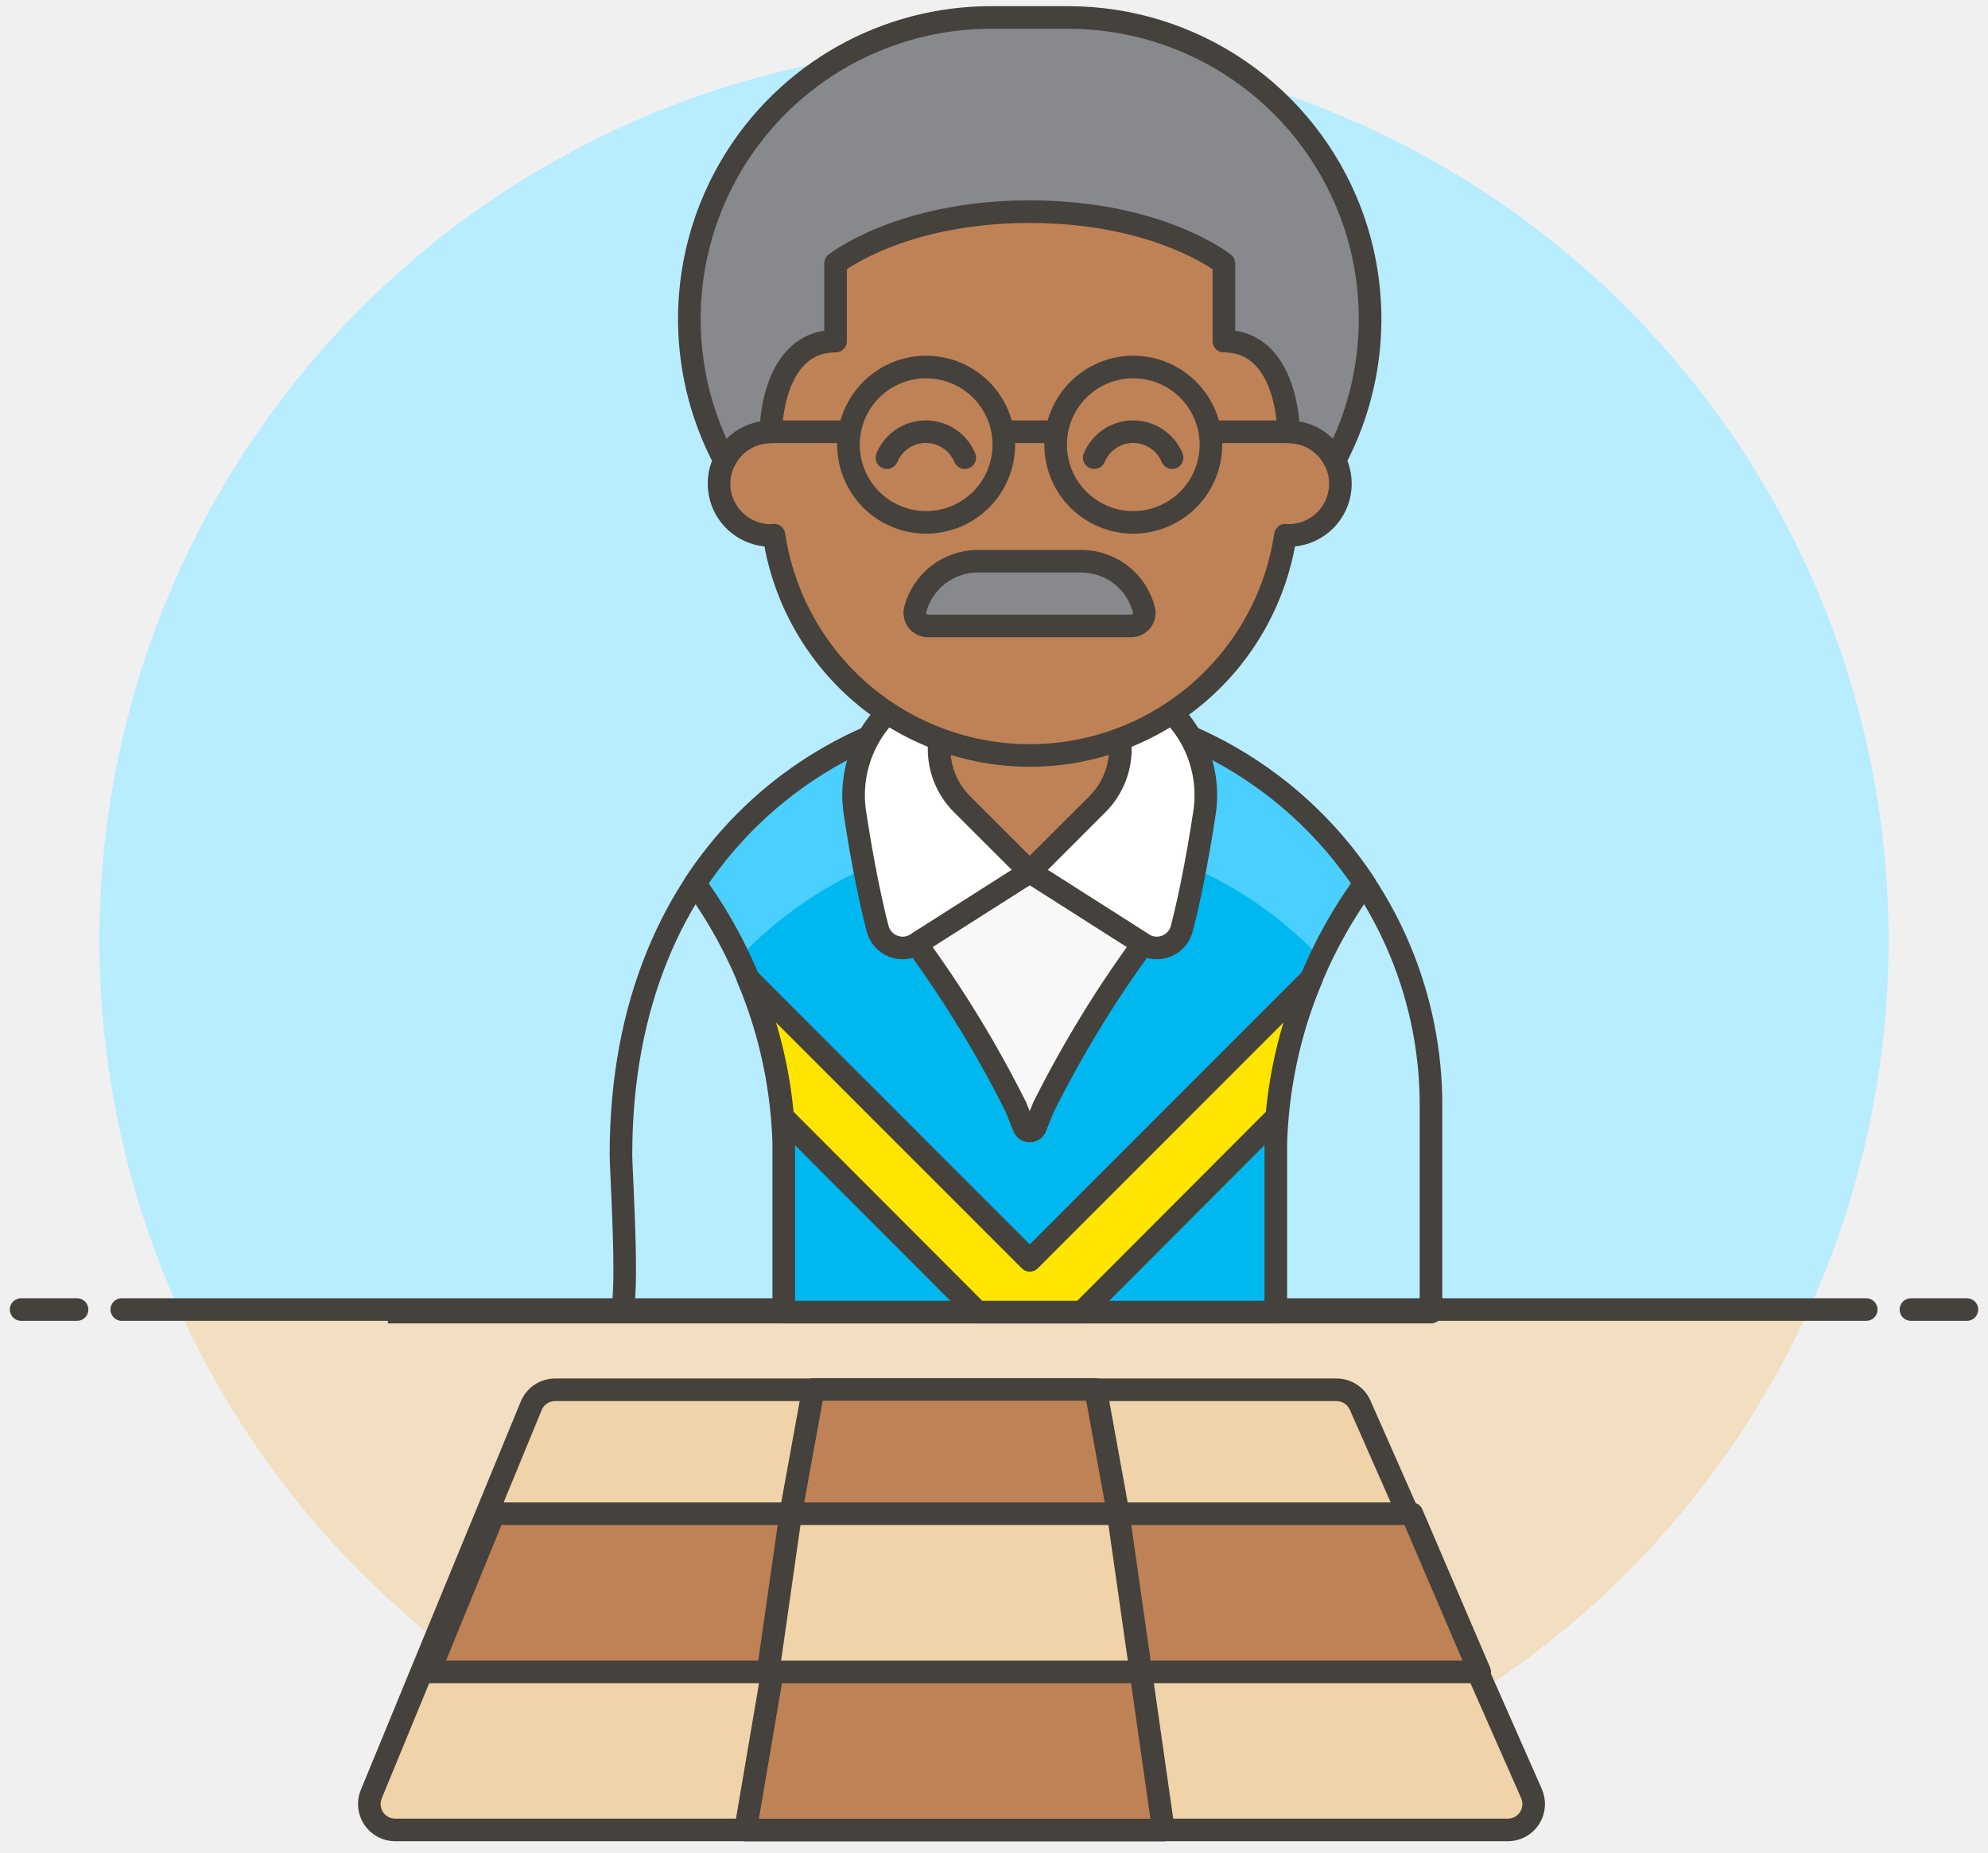
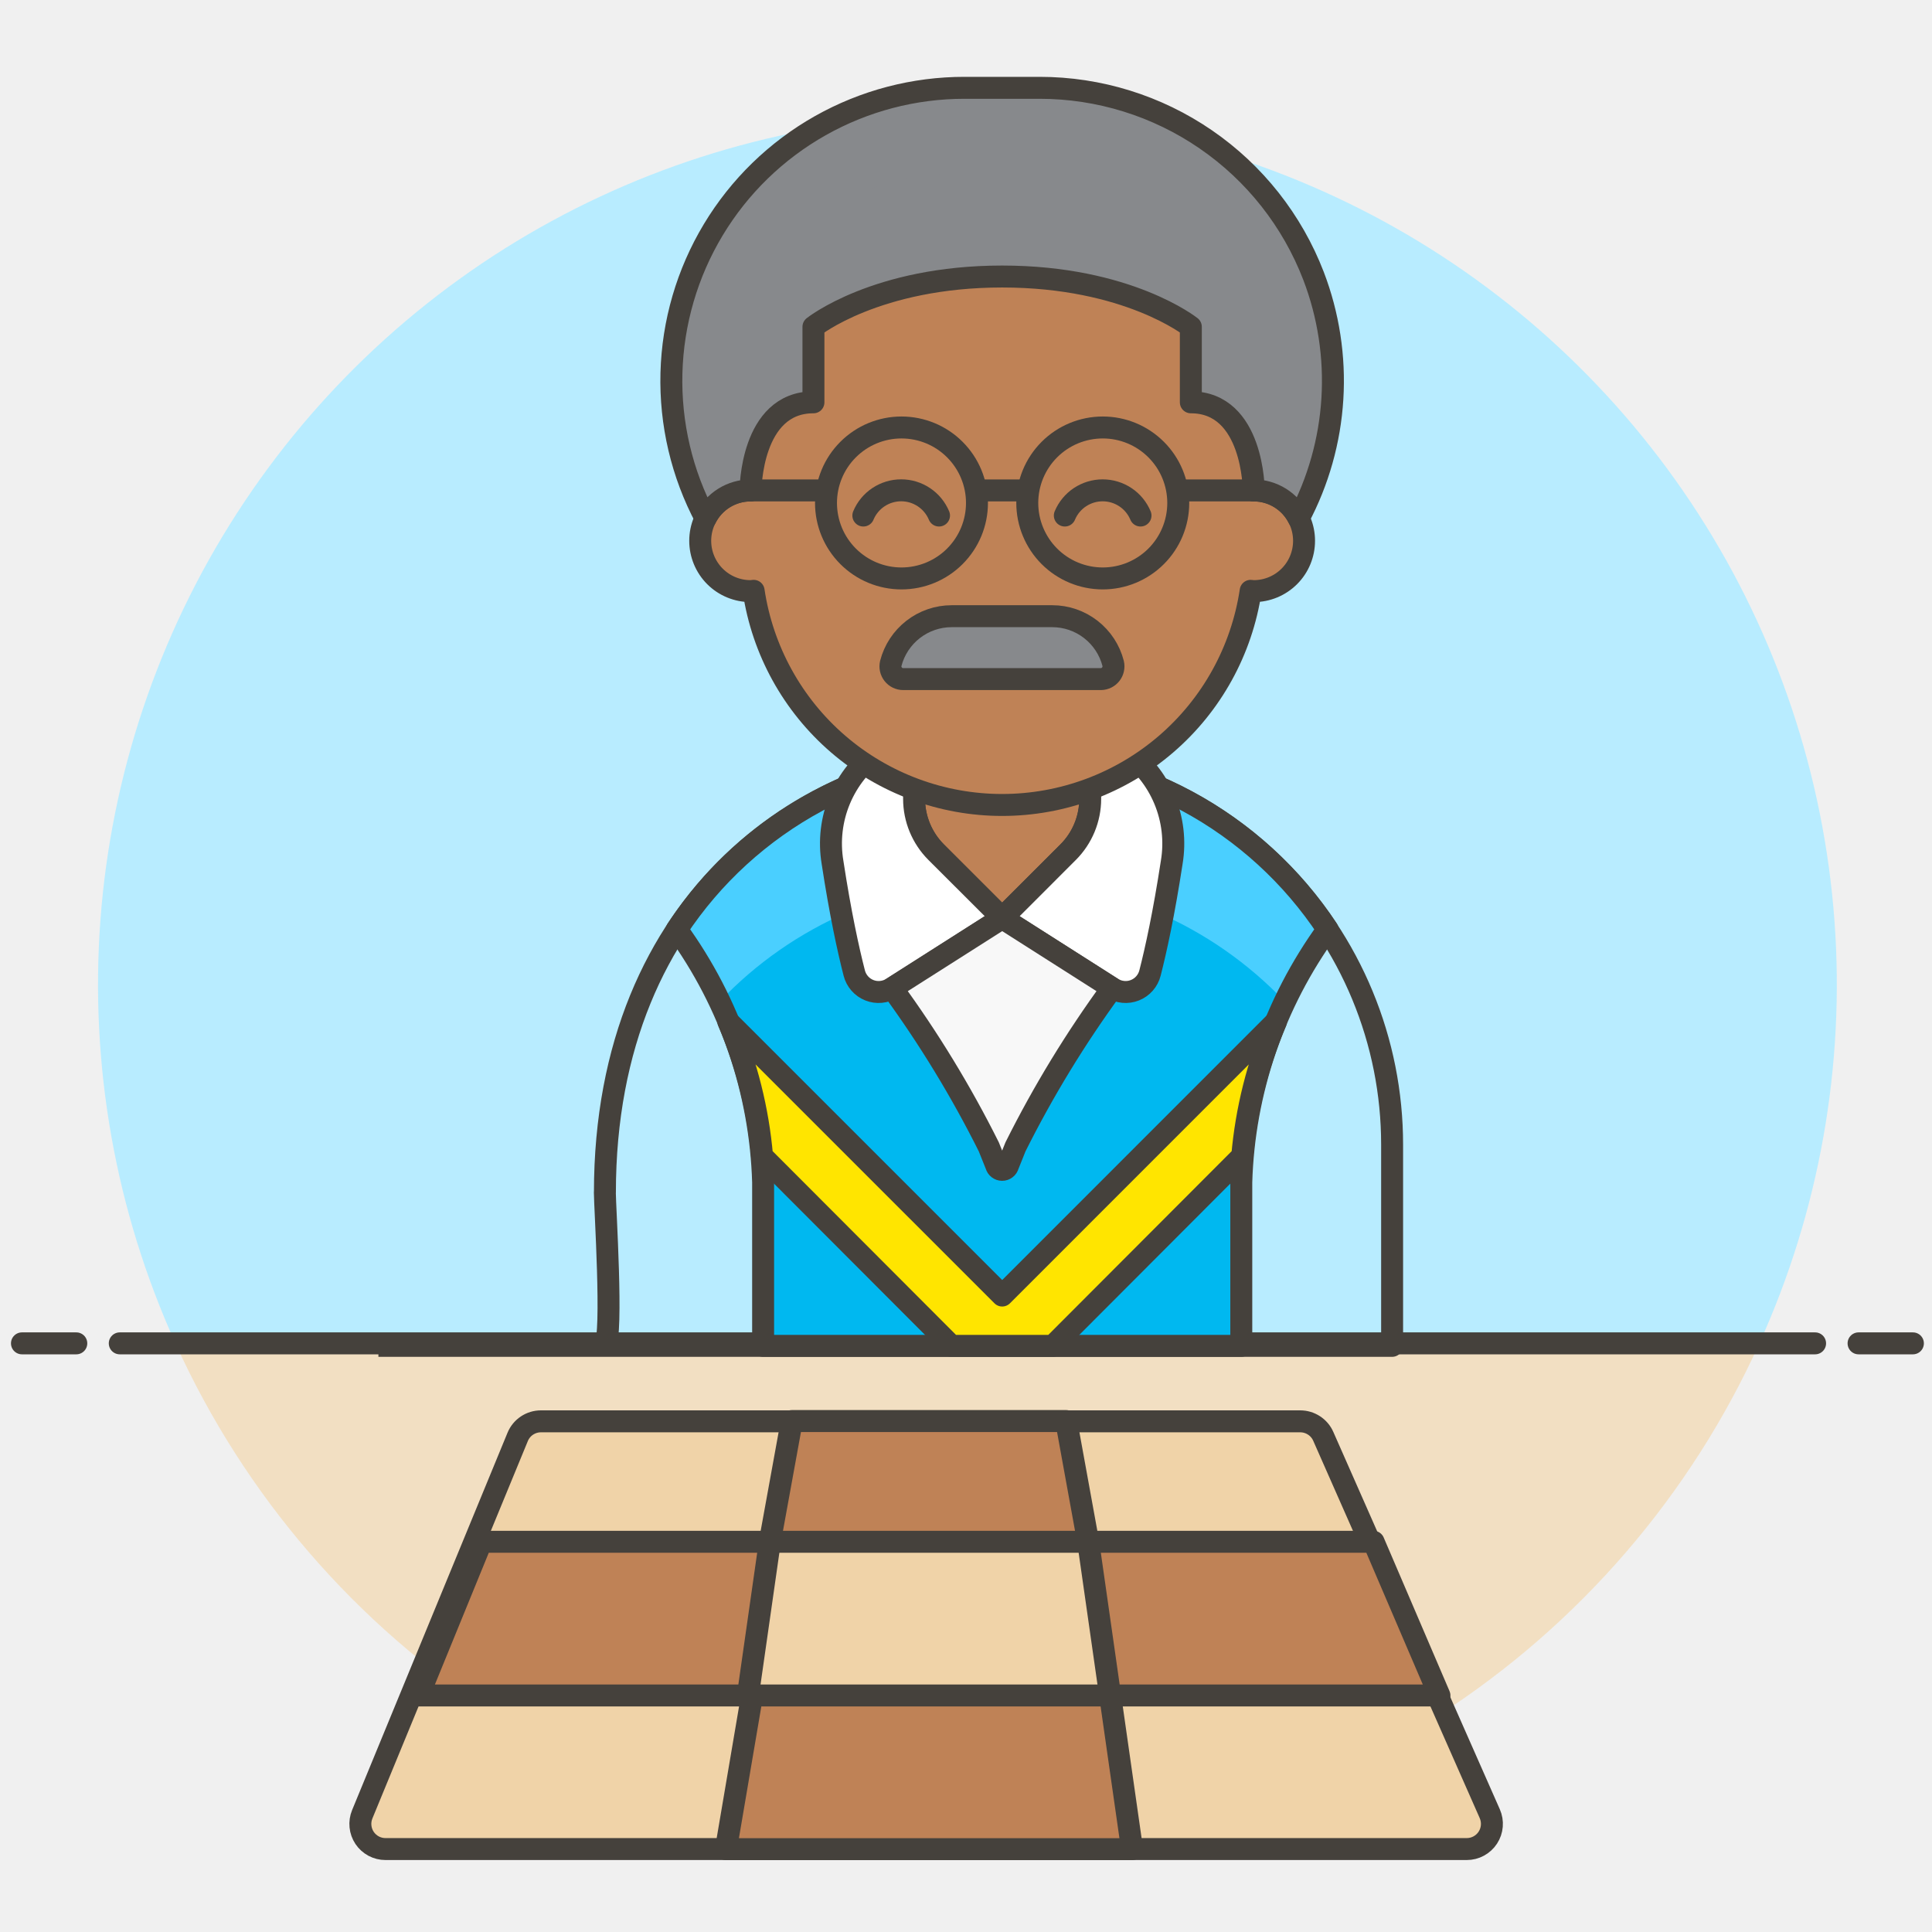
- <svg xmlns="http://www.w3.org/2000/svg" width="88" height="82" viewBox="0 0 88 82" fill="none">
-   <path d="M80.072 57.962C82.804 51.93 83.98 45.309 83.492 38.706C83.005 32.102 80.869 25.726 77.281 20.161C73.692 14.596 68.766 10.02 62.952 6.851C57.138 3.682 50.621 2.021 44 2.021C37.378 2.021 30.862 3.682 25.048 6.851C19.234 10.02 14.307 14.596 10.719 20.161C7.131 25.726 4.995 32.102 4.507 38.706C4.02 45.309 5.196 51.93 7.928 57.962H80.072Z" fill="#B8ECFF" />
-   <path d="M7.928 57.962C11.069 64.896 16.142 70.778 22.54 74.903C28.937 79.028 36.388 81.222 44 81.222C51.612 81.222 59.063 79.028 65.46 74.903C71.858 70.778 76.93 64.896 80.072 57.962H7.928Z" fill="#F2DFC2" />
-   <path d="M0.935 57.962H3.41" stroke="#45413C" stroke-linecap="round" stroke-linejoin="round" />
-   <path d="M5.39 57.962H82.61" stroke="#45413C" stroke-linecap="round" stroke-linejoin="round" />
-   <path d="M84.59 57.962H87.065" stroke="#45413C" stroke-linecap="round" stroke-linejoin="round" />
-   <path d="M17.171 58.075H63.344V48.907C63.344 46.574 62.885 44.264 61.992 42.109C61.1 39.954 59.791 37.996 58.142 36.346C56.492 34.697 54.534 33.388 52.379 32.496C50.224 31.603 47.914 31.144 45.581 31.144C36.95 31.144 27.488 37.615 27.488 51.091L27.485 51.086C27.484 51.705 27.863 57.586 27.485 58.075" stroke="#45413C" stroke-linejoin="round" />
-   <path d="M45.584 31.144C42.647 31.142 39.756 31.869 37.169 33.259C34.583 34.65 32.382 36.66 30.764 39.111C33.203 42.466 34.572 46.48 34.694 50.626V58.075H56.474V50.626C56.597 46.479 57.968 42.466 60.407 39.111C58.789 36.66 56.587 34.649 54 33.258C51.413 31.868 48.521 31.141 45.584 31.144Z" fill="#00B8F0" />
-   <path d="M45.584 36.873C47.994 36.871 50.379 37.359 52.593 38.31C54.808 39.261 56.805 40.653 58.463 42.403C59.009 41.249 59.659 40.147 60.404 39.111C58.785 36.662 56.583 34.652 53.997 33.262C51.411 31.871 48.52 31.144 45.584 31.144C42.648 31.144 39.757 31.871 37.171 33.262C34.585 34.652 32.383 36.662 30.764 39.111C31.509 40.148 32.158 41.249 32.705 42.403C34.363 40.653 36.36 39.261 38.574 38.31C40.789 37.359 43.174 36.87 45.584 36.873Z" fill="#4ACFFF" />
-   <path d="M45.584 31.144C42.647 31.142 39.756 31.869 37.169 33.259C34.583 34.65 32.382 36.66 30.764 39.111C33.203 42.466 34.572 46.48 34.694 50.626V58.075H56.474V50.626C56.597 46.479 57.968 42.466 60.407 39.111C58.789 36.66 56.587 34.649 54 33.258C51.413 31.868 48.521 31.141 45.584 31.144Z" stroke="#45413C" stroke-linecap="round" stroke-linejoin="round" />
-   <path d="M45.584 55.784L33.11 43.31C33.944 45.257 34.463 47.324 34.646 49.434L43.273 58.075H47.891L56.517 49.434C56.701 47.324 57.219 45.257 58.054 43.31L45.584 55.784Z" fill="#FFE500" stroke="#45413C" stroke-linecap="round" stroke-linejoin="round" />
-   <path d="M45.577 38.592L42.575 35.587C41.931 34.943 41.57 34.069 41.569 33.158V28.851H49.599V33.154C49.599 33.606 49.51 34.054 49.337 34.472C49.164 34.89 48.91 35.269 48.589 35.589L45.577 38.592Z" fill="#BF8256" />
-   <path d="M45.577 38.592L42.575 35.587C41.931 34.943 41.57 34.069 41.569 33.158V28.851H49.599V33.154C49.599 33.606 49.51 34.054 49.337 34.472C49.164 34.89 48.91 35.269 48.589 35.589L45.577 38.592Z" stroke="#45413C" stroke-linecap="round" stroke-linejoin="round" />
-   <path d="M42.575 35.588C41.932 34.943 41.57 34.069 41.569 33.158V30.736C41.476 30.649 41.365 30.584 41.245 30.545C41.124 30.506 40.996 30.493 40.87 30.508C40.556 30.607 40.259 30.755 39.992 30.947C39.191 31.509 38.565 32.287 38.187 33.19C37.809 34.093 37.694 35.085 37.855 36.05C38.212 38.386 38.573 40.034 38.845 41.093C38.889 41.269 38.975 41.432 39.095 41.568C39.214 41.704 39.364 41.81 39.533 41.877C39.702 41.944 39.884 41.97 40.064 41.953C40.245 41.936 40.419 41.876 40.572 41.778L45.581 38.589L42.575 35.588Z" fill="white" stroke="#45413C" stroke-linecap="round" stroke-linejoin="round" />
-   <path d="M48.587 35.588C49.23 34.943 49.592 34.069 49.593 33.158V30.736C49.686 30.649 49.797 30.584 49.917 30.545C50.038 30.506 50.166 30.493 50.292 30.508C50.606 30.607 50.903 30.755 51.171 30.947C51.971 31.51 52.596 32.288 52.974 33.191C53.352 34.093 53.467 35.085 53.306 36.05C52.949 38.386 52.588 40.034 52.316 41.093C52.272 41.269 52.186 41.432 52.066 41.568C51.947 41.704 51.797 41.81 51.628 41.877C51.459 41.944 51.277 41.97 51.097 41.953C50.916 41.936 50.742 41.876 50.589 41.778L45.584 38.592L48.587 35.588Z" fill="white" stroke="#45413C" stroke-linecap="round" stroke-linejoin="round" />
-   <path d="M45.584 38.592L40.568 41.782C42.236 44.063 43.71 46.481 44.973 49.009L45.309 49.848C45.325 49.908 45.36 49.961 45.409 50C45.458 50.038 45.519 50.059 45.581 50.059C45.644 50.059 45.704 50.038 45.753 50C45.803 49.961 45.838 49.908 45.853 49.848L46.189 49.009C47.453 46.481 48.926 44.063 50.595 41.782L45.584 38.592Z" fill="#F8F8F8" stroke="#45413C" stroke-linecap="round" stroke-linejoin="round" />
-   <path d="M57.041 19.11V16.25C57.041 13.21 55.834 10.295 53.685 8.146C51.536 5.997 48.621 4.79 45.581 4.79C42.542 4.79 39.627 5.997 37.478 8.146C35.328 10.295 34.121 13.21 34.121 16.25V19.115C33.513 19.115 32.93 19.356 32.5 19.786C32.071 20.216 31.829 20.799 31.829 21.407C31.829 22.015 32.071 22.598 32.5 23.027C32.93 23.457 33.513 23.699 34.121 23.699C34.169 23.699 34.214 23.688 34.261 23.685C34.667 26.397 36.033 28.873 38.11 30.663C40.188 32.454 42.839 33.438 45.581 33.438C48.324 33.438 50.975 32.454 53.052 30.663C55.13 28.873 56.495 26.397 56.901 23.685C56.948 23.685 56.994 23.699 57.041 23.699C57.649 23.699 58.232 23.457 58.662 23.027C59.092 22.598 59.333 22.015 59.333 21.407C59.333 20.799 59.092 20.216 58.662 19.786C58.232 19.356 57.649 19.115 57.041 19.115V19.11Z" fill="#BF8256" stroke="#45413C" stroke-linecap="round" stroke-linejoin="round" />
-   <path d="M37.559 23.98C37.559 24.36 37.71 24.724 37.979 24.993C38.247 25.262 38.612 25.412 38.992 25.412C39.371 25.412 39.736 25.262 40.005 24.993C40.273 24.724 40.424 24.36 40.424 23.98C40.424 23.6 40.273 23.236 40.005 22.967C39.736 22.698 39.371 22.547 38.992 22.547C38.612 22.547 38.247 22.698 37.979 22.967C37.71 23.236 37.559 23.6 37.559 23.98Z" fill="#BF8256" />
-   <path d="M50.738 23.98C50.738 24.36 50.889 24.724 51.157 24.993C51.426 25.262 51.79 25.412 52.17 25.412C52.55 25.412 52.915 25.262 53.183 24.993C53.452 24.724 53.603 24.36 53.603 23.98C53.603 23.6 53.452 23.236 53.183 22.967C52.915 22.698 52.55 22.547 52.17 22.547C51.79 22.547 51.426 22.698 51.157 22.967C50.889 23.236 50.738 23.6 50.738 23.98Z" fill="#BF8256" />
-   <path d="M51.884 20.256C51.742 19.916 51.503 19.625 51.196 19.42C50.889 19.216 50.529 19.107 50.16 19.107C49.791 19.107 49.431 19.216 49.124 19.42C48.817 19.625 48.578 19.916 48.436 20.256" stroke="#45413C" stroke-linecap="round" stroke-linejoin="round" />
-   <path d="M42.706 20.256C42.564 19.915 42.325 19.625 42.018 19.42C41.711 19.216 41.351 19.106 40.982 19.106C40.614 19.106 40.253 19.216 39.947 19.42C39.64 19.625 39.401 19.915 39.259 20.256" stroke="#45413C" stroke-linecap="round" stroke-linejoin="round" />
-   <path d="M50.084 27.705H41.075C40.987 27.706 40.9 27.686 40.822 27.648C40.743 27.61 40.673 27.554 40.619 27.485C40.565 27.417 40.526 27.337 40.508 27.251C40.489 27.166 40.489 27.077 40.509 26.992C40.667 26.377 41.026 25.831 41.527 25.442C42.029 25.053 42.646 24.841 43.281 24.84H47.865C48.5 24.841 49.117 25.053 49.619 25.442C50.121 25.831 50.479 26.377 50.637 26.992C50.657 27.076 50.658 27.164 50.639 27.248C50.621 27.333 50.584 27.412 50.531 27.481C50.478 27.549 50.41 27.605 50.333 27.644C50.255 27.683 50.17 27.704 50.084 27.705Z" fill="#87898C" stroke="#45413C" stroke-linecap="round" stroke-linejoin="round" />
-   <path d="M53.603 19.11H57.041" stroke="#45413C" stroke-linecap="round" stroke-linejoin="round" />
-   <path d="M34.121 19.11H37.559" stroke="#45413C" stroke-linecap="round" stroke-linejoin="round" />
-   <path d="M37.558 19.682C37.558 20.594 37.92 21.469 38.565 22.114C39.21 22.758 40.084 23.121 40.996 23.121C41.908 23.121 42.783 22.758 43.428 22.114C44.072 21.469 44.435 20.594 44.435 19.682C44.435 18.77 44.072 17.896 43.428 17.251C42.783 16.606 41.908 16.244 40.996 16.244C40.084 16.244 39.21 16.606 38.565 17.251C37.92 17.896 37.558 18.77 37.558 19.682Z" stroke="#45413C" stroke-linecap="round" stroke-linejoin="round" />
-   <path d="M46.727 19.682C46.727 20.594 47.089 21.469 47.734 22.114C48.378 22.758 49.253 23.121 50.165 23.121C51.077 23.121 51.951 22.758 52.596 22.114C53.241 21.469 53.603 20.594 53.603 19.682C53.603 18.77 53.241 17.896 52.596 17.251C51.951 16.606 51.077 16.244 50.165 16.244C49.253 16.244 48.378 16.606 47.734 17.251C47.089 17.896 46.727 18.77 46.727 19.682Z" stroke="#45413C" stroke-linecap="round" stroke-linejoin="round" />
-   <path d="M44.435 19.11H46.727" stroke="#45413C" stroke-linecap="round" stroke-linejoin="round" />
-   <path d="M59.765 9.342C58.795 6.82 57.084 4.652 54.857 3.122C52.63 1.592 49.992 0.774 47.291 0.773H43.874C41.57 0.771 39.304 1.365 37.297 2.498C35.29 3.631 33.611 5.265 32.423 7.239C31.235 9.214 30.579 11.463 30.518 13.767C30.457 16.07 30.994 18.351 32.075 20.385C32.264 20.003 32.555 19.682 32.916 19.456C33.278 19.231 33.695 19.111 34.121 19.11C34.121 19.11 34.121 15.099 36.986 15.099V11.661C36.986 11.661 39.851 9.369 45.581 9.369C51.311 9.369 54.176 11.661 54.176 11.661V15.099C57.041 15.099 57.041 19.11 57.041 19.11C57.467 19.111 57.884 19.231 58.246 19.456C58.607 19.682 58.898 20.003 59.087 20.385C59.982 18.7 60.506 16.842 60.623 14.937C60.74 13.032 60.447 11.124 59.765 9.342Z" fill="#87898C" />
-   <path d="M31.397 13.224C32.367 10.702 34.078 8.533 36.304 7.003C38.531 5.473 41.169 4.654 43.871 4.654H47.287C49.989 4.654 52.627 5.473 54.853 7.003C57.08 8.533 58.791 10.702 59.761 13.224C60.111 14.135 60.36 15.083 60.502 16.049C60.78 14.153 60.647 12.218 60.11 10.378C59.573 8.538 58.646 6.835 57.392 5.386C56.138 3.936 54.586 2.774 52.842 1.978C51.098 1.182 49.204 0.771 47.287 0.773H43.874C41.957 0.771 40.061 1.181 38.317 1.977C36.573 2.773 35.02 3.935 33.766 5.385C32.511 6.835 31.584 8.539 31.047 10.38C30.511 12.22 30.377 14.155 30.656 16.052C30.798 15.085 31.046 14.136 31.397 13.224Z" fill="#87898C" />
-   <path d="M59.765 9.342C58.795 6.82 57.084 4.652 54.857 3.122C52.63 1.592 49.992 0.774 47.291 0.773H43.874C41.57 0.771 39.304 1.365 37.297 2.498C35.29 3.631 33.611 5.265 32.423 7.239C31.235 9.214 30.579 11.463 30.518 13.767C30.457 16.07 30.994 18.351 32.075 20.385C32.264 20.003 32.555 19.682 32.916 19.456C33.278 19.231 33.695 19.111 34.121 19.11C34.121 19.11 34.121 15.099 36.986 15.099V11.661C36.986 11.661 39.851 9.369 45.581 9.369C51.311 9.369 54.176 11.661 54.176 11.661V15.099C57.041 15.099 57.041 19.11 57.041 19.11C57.467 19.111 57.884 19.231 58.246 19.456C58.607 19.682 58.898 20.003 59.087 20.385C59.982 18.7 60.506 16.842 60.623 14.937C60.74 13.032 60.447 11.124 59.765 9.342Z" stroke="#45413C" stroke-linecap="round" stroke-linejoin="round" />
-   <path d="M60.208 62.197C60.119 61.993 59.972 61.821 59.786 61.699C59.599 61.578 59.382 61.514 59.16 61.514H24.573C24.346 61.514 24.124 61.581 23.936 61.707C23.747 61.834 23.6 62.013 23.514 62.224L16.435 79.412C16.363 79.586 16.335 79.775 16.354 79.963C16.372 80.15 16.437 80.331 16.541 80.487C16.646 80.644 16.788 80.772 16.954 80.861C17.121 80.95 17.306 80.996 17.495 80.996H66.743C66.934 80.996 67.122 80.948 67.29 80.858C67.457 80.767 67.6 80.636 67.704 80.476C67.808 80.316 67.871 80.133 67.886 79.943C67.902 79.753 67.87 79.562 67.793 79.387L60.208 62.197Z" fill="#F0D3A8" stroke="#45413C" stroke-linecap="round" stroke-linejoin="round" />
-   <path d="M35 67H21.863L19 74H34L35 67Z" fill="#BF8256" stroke="#45413C" stroke-linecap="round" stroke-linejoin="round" />
-   <path d="M49.5 67H62.5L65.5 74H50.5L49.5 67Z" fill="#BF8256" stroke="#45413C" stroke-linecap="round" stroke-linejoin="round" />
-   <path d="M33 81H51.5L50.5 74H34.191L33 81Z" fill="#BF8256" stroke="#45413C" stroke-linecap="round" stroke-linejoin="round" />
-   <path d="M35 67H49.5L48.5 61.5H36L35 67Z" fill="#BF8256" stroke="#45413C" stroke-linecap="round" stroke-linejoin="round" />
+ <svg xmlns="http://www.w3.org/2000/svg" width="88" height="88" viewBox="0 0 88 88" fill="none">
+   <path d="M80.136 61.188C82.869 55.156 84.045 48.536 83.557 41.932C83.07 35.329 80.934 28.953 77.346 23.388C73.757 17.823 68.831 13.246 63.017 10.077C57.202 6.908 50.687 5.248 44.065 5.248C37.443 5.248 30.927 6.908 25.113 10.077C19.299 13.246 14.373 17.823 10.784 23.388C7.196 28.953 5.06 35.329 4.572 41.932C4.085 48.536 5.261 55.156 7.993 61.188H80.136Z" fill="#B8ECFF" />
+   <path d="M7.993 61.188C11.134 68.122 16.207 74.004 22.604 78.129C29.002 82.254 36.453 84.448 44.065 84.448C51.677 84.448 59.128 82.254 65.525 78.129C71.923 74.004 76.996 68.122 80.136 61.188H7.993Z" fill="#F2DFC2" />
+   <path d="M1 61.188H3.475" stroke="#45413C" stroke-linecap="round" stroke-linejoin="round" />
+   <path d="M5.455 61.188H82.675" stroke="#45413C" stroke-linecap="round" stroke-linejoin="round" />
+   <path d="M84.655 61.188H87.13" stroke="#45413C" stroke-linecap="round" stroke-linejoin="round" />
+   <path d="M17.236 61.302H63.409V52.134C63.409 49.801 62.95 47.491 62.057 45.336C61.165 43.181 59.856 41.222 58.207 39.573C56.557 37.923 54.599 36.615 52.444 35.722C50.288 34.83 47.979 34.37 45.646 34.37C37.015 34.37 27.553 40.842 27.553 54.318L27.55 54.313C27.549 54.931 27.928 60.813 27.55 61.302" stroke="#45413C" stroke-linejoin="round" />
+   <path d="M45.649 34.37C42.712 34.368 39.821 35.095 37.234 36.486C34.648 37.876 32.447 39.887 30.829 42.338C33.267 45.693 34.637 49.706 34.759 53.852V61.302H56.539V53.852C56.662 49.706 58.033 45.693 60.472 42.338C58.854 39.887 56.652 37.876 54.065 36.485C51.478 35.094 48.586 34.368 45.649 34.37Z" fill="#00B8F0" />
+   <path d="M45.649 40.1C48.059 40.097 50.444 40.586 52.658 41.537C54.873 42.487 56.87 43.88 58.528 45.629C59.074 44.476 59.724 43.374 60.469 42.337C58.85 39.888 56.648 37.879 54.062 36.488C51.476 35.098 48.585 34.37 45.649 34.37C42.713 34.37 39.822 35.098 37.236 36.488C34.65 37.879 32.448 39.888 30.829 42.337C31.573 43.374 32.223 44.476 32.77 45.629C34.428 43.88 36.425 42.487 38.639 41.537C40.854 40.586 43.239 40.097 45.649 40.1Z" fill="#4ACFFF" />
+   <path d="M45.649 34.37C42.712 34.368 39.821 35.095 37.234 36.486C34.648 37.876 32.447 39.887 30.829 42.338C33.267 45.693 34.637 49.706 34.759 53.852V61.302H56.539V53.852C56.662 49.706 58.033 45.693 60.472 42.338C58.854 39.887 56.652 37.876 54.065 36.485C51.478 35.094 48.586 34.368 45.649 34.37Z" stroke="#45413C" stroke-linecap="round" stroke-linejoin="round" />
+   <path d="M45.649 59.01L33.175 46.537C34.009 48.483 34.528 50.55 34.711 52.66L43.338 61.302H47.956L56.582 52.66C56.766 50.55 57.285 48.483 58.119 46.537L45.649 59.01Z" fill="#FFE500" stroke="#45413C" stroke-linecap="round" stroke-linejoin="round" />
+   <path d="M45.642 41.819L42.64 38.814C41.996 38.169 41.635 37.296 41.634 36.385V32.077H49.664V36.381C49.664 36.833 49.575 37.281 49.402 37.699C49.229 38.116 48.975 38.496 48.654 38.815L45.642 41.819Z" fill="#BF8256" />
+   <path d="M45.642 41.819L42.64 38.814C41.996 38.169 41.635 37.296 41.634 36.385V32.077H49.664V36.381C49.664 36.833 49.575 37.281 49.402 37.699C49.229 38.116 48.975 38.496 48.654 38.815L45.642 41.819Z" stroke="#45413C" stroke-linecap="round" stroke-linejoin="round" />
+   <path d="M42.64 38.814C41.997 38.17 41.635 37.296 41.635 36.385V33.962C41.541 33.876 41.43 33.811 41.309 33.772C41.189 33.732 41.061 33.72 40.934 33.735C40.62 33.834 40.324 33.982 40.056 34.173C39.255 34.736 38.63 35.514 38.252 36.417C37.874 37.32 37.759 38.311 37.92 39.277C38.277 41.612 38.638 43.26 38.91 44.32C38.954 44.496 39.04 44.658 39.16 44.795C39.279 44.931 39.429 45.037 39.598 45.104C39.767 45.171 39.949 45.197 40.129 45.179C40.31 45.162 40.484 45.102 40.636 45.005L45.646 41.815L42.64 38.814Z" fill="white" stroke="#45413C" stroke-linecap="round" stroke-linejoin="round" />
+   <path d="M48.652 38.814C49.295 38.17 49.657 37.296 49.657 36.385V33.962C49.751 33.876 49.861 33.811 49.982 33.772C50.103 33.732 50.231 33.72 50.357 33.735C50.671 33.834 50.968 33.982 51.236 34.173C52.036 34.736 52.661 35.514 53.039 36.417C53.417 37.32 53.532 38.311 53.371 39.277C53.014 41.612 52.653 43.26 52.381 44.32C52.337 44.496 52.251 44.658 52.131 44.795C52.012 44.931 51.861 45.037 51.693 45.104C51.524 45.171 51.342 45.197 51.162 45.179C50.981 45.162 50.807 45.102 50.654 45.005L45.649 41.819L48.652 38.814Z" fill="white" stroke="#45413C" stroke-linecap="round" stroke-linejoin="round" />
+   <path d="M45.649 41.819L40.633 45.009C42.301 47.29 43.775 49.708 45.038 52.236L45.374 53.074C45.389 53.135 45.425 53.188 45.474 53.226C45.523 53.264 45.584 53.285 45.646 53.285C45.709 53.285 45.769 53.264 45.818 53.226C45.868 53.188 45.903 53.135 45.918 53.074L46.254 52.236C47.517 49.708 48.991 47.29 50.66 45.009L45.649 41.819Z" fill="#F8F8F8" stroke="#45413C" stroke-linecap="round" stroke-linejoin="round" />
+   <path d="M57.106 22.337V19.476C57.106 16.437 55.899 13.522 53.75 11.373C51.6 9.224 48.686 8.016 45.646 8.016C42.607 8.016 39.692 9.224 37.542 11.373C35.393 13.522 34.186 16.437 34.186 19.476V22.341C33.578 22.341 32.995 22.583 32.565 23.013C32.136 23.442 31.894 24.025 31.894 24.633C31.894 25.241 32.136 25.824 32.565 26.254C32.995 26.684 33.578 26.925 34.186 26.925C34.233 26.925 34.279 26.914 34.327 26.911C34.732 29.623 36.098 32.1 38.175 33.89C40.253 35.68 42.904 36.665 45.646 36.665C48.389 36.665 51.04 35.68 53.117 33.89C55.195 32.1 56.56 29.623 56.966 26.911C57.013 26.911 57.059 26.925 57.106 26.925C57.714 26.925 58.297 26.684 58.727 26.254C59.157 25.824 59.398 25.241 59.398 24.633C59.398 24.025 59.157 23.442 58.727 23.013C58.297 22.583 57.714 22.341 57.106 22.341V22.337Z" fill="#BF8256" stroke="#45413C" stroke-linecap="round" stroke-linejoin="round" />
+   <path d="M37.624 27.206C37.624 27.586 37.775 27.951 38.044 28.219C38.312 28.488 38.677 28.639 39.057 28.639C39.437 28.639 39.801 28.488 40.069 28.219C40.338 27.951 40.489 27.586 40.489 27.206C40.489 26.826 40.338 26.462 40.069 26.194C39.801 25.925 39.437 25.774 39.057 25.774C38.677 25.774 38.312 25.925 38.044 26.194C37.775 26.462 37.624 26.826 37.624 27.206Z" fill="#BF8256" />
+   <path d="M50.803 27.206C50.803 27.586 50.954 27.951 51.222 28.219C51.491 28.488 51.855 28.639 52.235 28.639C52.615 28.639 52.98 28.488 53.248 28.219C53.517 27.951 53.668 27.586 53.668 27.206C53.668 26.826 53.517 26.462 53.248 26.194C52.98 25.925 52.615 25.774 52.235 25.774C51.855 25.774 51.491 25.925 51.222 26.194C50.954 26.462 50.803 26.826 50.803 27.206Z" fill="#BF8256" />
+   <path d="M51.949 23.482C51.807 23.142 51.568 22.851 51.261 22.647C50.954 22.443 50.594 22.334 50.225 22.334C49.856 22.334 49.496 22.443 49.189 22.647C48.882 22.851 48.643 23.142 48.501 23.482" stroke="#45413C" stroke-linecap="round" stroke-linejoin="round" />
+   <path d="M42.771 23.482C42.629 23.142 42.39 22.851 42.083 22.647C41.776 22.442 41.416 22.333 41.047 22.333C40.679 22.333 40.318 22.442 40.011 22.647C39.705 22.851 39.465 23.142 39.324 23.482" stroke="#45413C" stroke-linecap="round" stroke-linejoin="round" />
+   <path d="M50.148 30.932H41.139C41.052 30.932 40.965 30.912 40.886 30.874C40.808 30.836 40.738 30.781 40.684 30.712C40.63 30.643 40.591 30.563 40.572 30.478C40.553 30.392 40.554 30.303 40.574 30.218C40.732 29.603 41.091 29.058 41.592 28.669C42.094 28.279 42.711 28.067 43.346 28.067H47.93C48.565 28.067 49.182 28.279 49.684 28.669C50.185 29.058 50.544 29.603 50.702 30.218C50.722 30.302 50.723 30.39 50.704 30.475C50.686 30.559 50.649 30.639 50.596 30.707C50.543 30.776 50.475 30.831 50.398 30.87C50.32 30.909 50.235 30.93 50.148 30.932Z" fill="#87898C" stroke="#45413C" stroke-linecap="round" stroke-linejoin="round" />
+   <path d="M53.668 22.337H57.106" stroke="#45413C" stroke-linecap="round" stroke-linejoin="round" />
+   <path d="M34.185 22.337H37.624" stroke="#45413C" stroke-linecap="round" stroke-linejoin="round" />
+   <path d="M37.623 22.909C37.623 23.821 37.985 24.695 38.63 25.34C39.275 25.985 40.149 26.347 41.061 26.347C41.973 26.347 42.848 25.985 43.492 25.34C44.137 24.695 44.5 23.821 44.5 22.909C44.5 21.997 44.137 21.122 43.492 20.478C42.848 19.833 41.973 19.471 41.061 19.471C40.149 19.471 39.275 19.833 38.63 20.478C37.985 21.122 37.623 21.997 37.623 22.909Z" stroke="#45413C" stroke-linecap="round" stroke-linejoin="round" />
+   <path d="M46.791 22.909C46.791 23.821 47.154 24.695 47.798 25.34C48.443 25.985 49.318 26.347 50.23 26.347C51.142 26.347 52.016 25.985 52.661 25.34C53.306 24.695 53.668 23.821 53.668 22.909C53.668 21.997 53.306 21.122 52.661 20.478C52.016 19.833 51.142 19.471 50.23 19.471C49.318 19.471 48.443 19.833 47.798 20.478C47.154 21.122 46.791 21.997 46.791 22.909Z" stroke="#45413C" stroke-linecap="round" stroke-linejoin="round" />
+   <path d="M44.499 22.337H46.792" stroke="#45413C" stroke-linecap="round" stroke-linejoin="round" />
+   <path d="M59.83 12.569C58.86 10.047 57.149 7.878 54.922 6.349C52.695 4.819 50.057 4 47.356 4H43.939C41.635 3.997 39.369 4.592 37.362 5.725C35.355 6.858 33.676 8.491 32.488 10.466C31.3 12.441 30.644 14.689 30.583 16.993C30.522 19.297 31.058 21.577 32.14 23.612C32.329 23.23 32.62 22.908 32.981 22.683C33.343 22.458 33.76 22.338 34.186 22.337C34.186 22.337 34.186 18.325 37.051 18.325V14.887C37.051 14.887 39.916 12.595 45.646 12.595C51.376 12.595 54.241 14.887 54.241 14.887V18.325C57.106 18.325 57.106 22.337 57.106 22.337C57.532 22.338 57.949 22.458 58.311 22.683C58.672 22.908 58.963 23.23 59.151 23.612C60.047 21.927 60.571 20.069 60.688 18.164C60.805 16.259 60.512 14.351 59.83 12.569Z" fill="#87898C" />
+   <path d="M31.462 16.45C32.432 13.928 34.142 11.76 36.369 10.23C38.596 8.7 41.234 7.881 43.936 7.881H47.352C50.053 7.881 52.692 8.7 54.919 10.23C57.145 11.76 58.856 13.928 59.826 16.45C60.176 17.362 60.425 18.309 60.567 19.276C60.845 17.379 60.711 15.445 60.175 13.605C59.638 11.765 58.711 10.062 57.457 8.612C56.203 7.163 54.651 6 52.907 5.204C51.163 4.408 49.269 3.998 47.352 4H43.939C42.022 3.997 40.126 4.408 38.382 5.204C36.638 5.999 35.085 7.162 33.831 8.612C32.576 10.062 31.649 11.765 31.112 13.606C30.576 15.447 30.442 17.382 30.721 19.279C30.863 18.311 31.111 17.363 31.462 16.45Z" fill="#87898C" />
+   <path d="M59.83 12.569C58.86 10.047 57.149 7.878 54.922 6.349C52.695 4.819 50.057 4 47.356 4H43.939C41.635 3.997 39.369 4.592 37.362 5.725C35.355 6.858 33.676 8.491 32.488 10.466C31.3 12.441 30.644 14.689 30.583 16.993C30.522 19.297 31.058 21.577 32.14 23.612C32.329 23.23 32.62 22.908 32.981 22.683C33.343 22.458 33.76 22.338 34.186 22.337C34.186 22.337 34.186 18.325 37.051 18.325V14.887C37.051 14.887 39.916 12.595 45.646 12.595C51.376 12.595 54.241 14.887 54.241 14.887V18.325C57.106 18.325 57.106 22.337 57.106 22.337C57.532 22.338 57.949 22.458 58.311 22.683C58.672 22.908 58.963 23.23 59.151 23.612C60.047 21.927 60.571 20.069 60.688 18.164C60.805 16.259 60.512 14.351 59.83 12.569Z" stroke="#45413C" stroke-linecap="round" stroke-linejoin="round" />
+   <path d="M60.273 65.423C60.184 65.22 60.037 65.047 59.85 64.926C59.664 64.805 59.447 64.74 59.225 64.74H24.638C24.411 64.74 24.189 64.808 24 64.934C23.812 65.06 23.665 65.24 23.579 65.45L16.5 82.638C16.428 82.813 16.4 83.002 16.419 83.189C16.437 83.377 16.502 83.557 16.606 83.714C16.711 83.87 16.853 83.999 17.019 84.088C17.186 84.176 17.371 84.223 17.56 84.222H66.808C66.999 84.222 67.187 84.175 67.354 84.084C67.522 83.993 67.665 83.862 67.769 83.702C67.873 83.543 67.936 83.359 67.951 83.169C67.967 82.979 67.934 82.788 67.858 82.614L60.273 65.423Z" fill="#F0D3A8" stroke="#45413C" stroke-linecap="round" stroke-linejoin="round" />
+   <path d="M35.065 70.227H21.927L19.065 77.227H34.065L35.065 70.227Z" fill="#BF8256" stroke="#45413C" stroke-linecap="round" stroke-linejoin="round" />
+   <path d="M49.565 70.227H62.565L65.565 77.227H50.565L49.565 70.227Z" fill="#BF8256" stroke="#45413C" stroke-linecap="round" stroke-linejoin="round" />
+   <path d="M33.065 84.227H51.565L50.565 77.227H34.255L33.065 84.227Z" fill="#BF8256" stroke="#45413C" stroke-linecap="round" stroke-linejoin="round" />
+   <path d="M35.065 70.227H49.565L48.565 64.727H36.065L35.065 70.227Z" fill="#BF8256" stroke="#45413C" stroke-linecap="round" stroke-linejoin="round" />
</svg>
